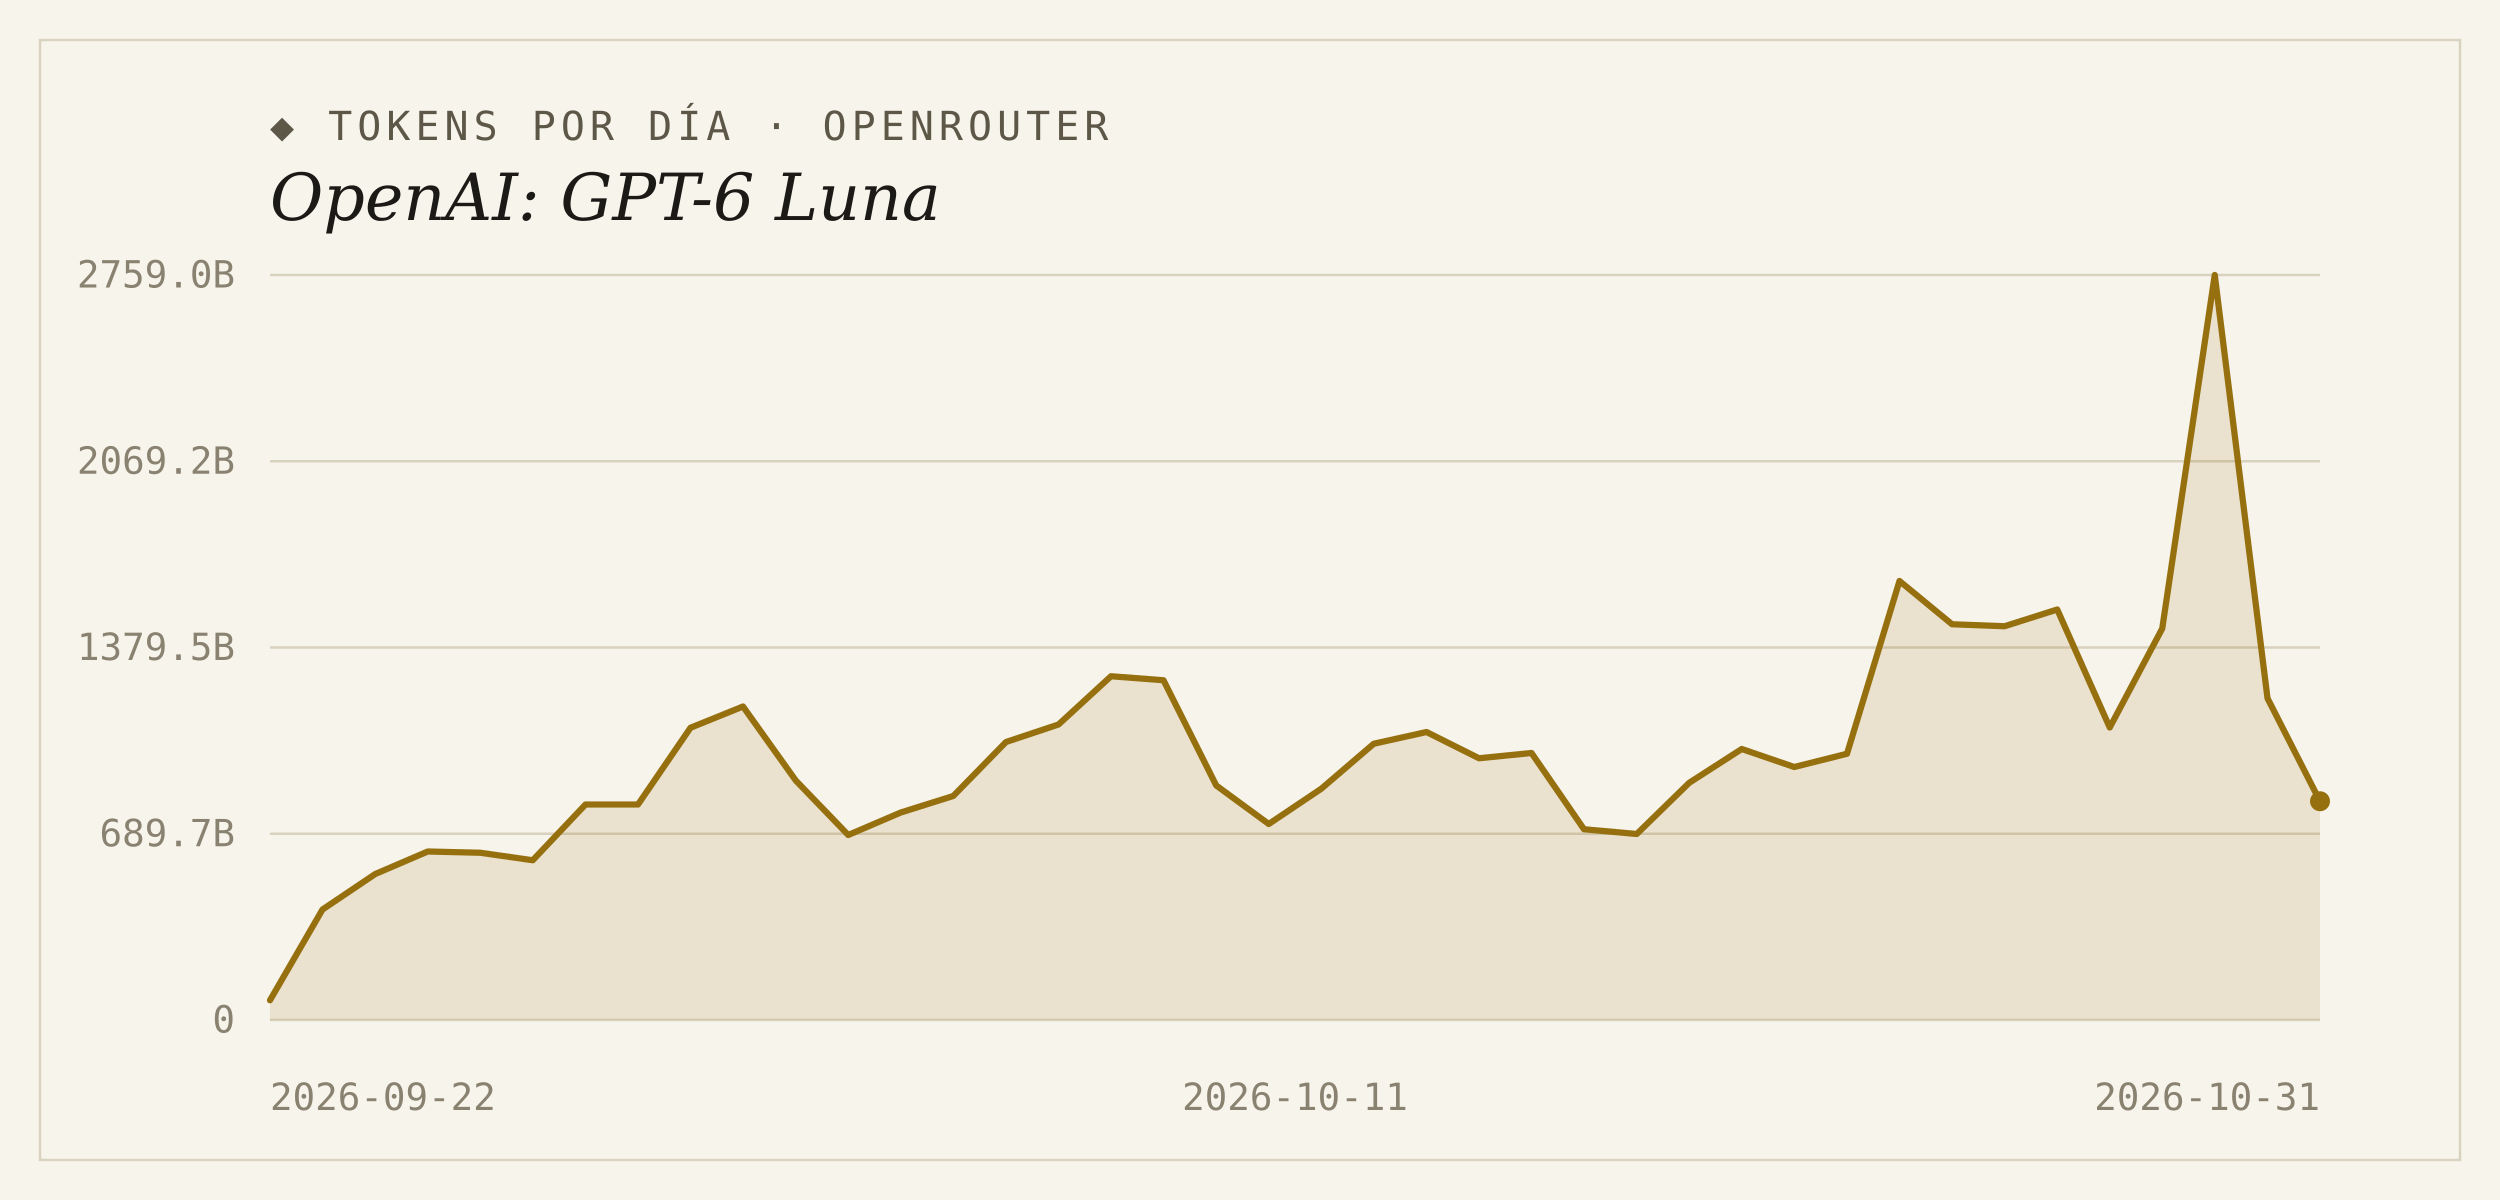
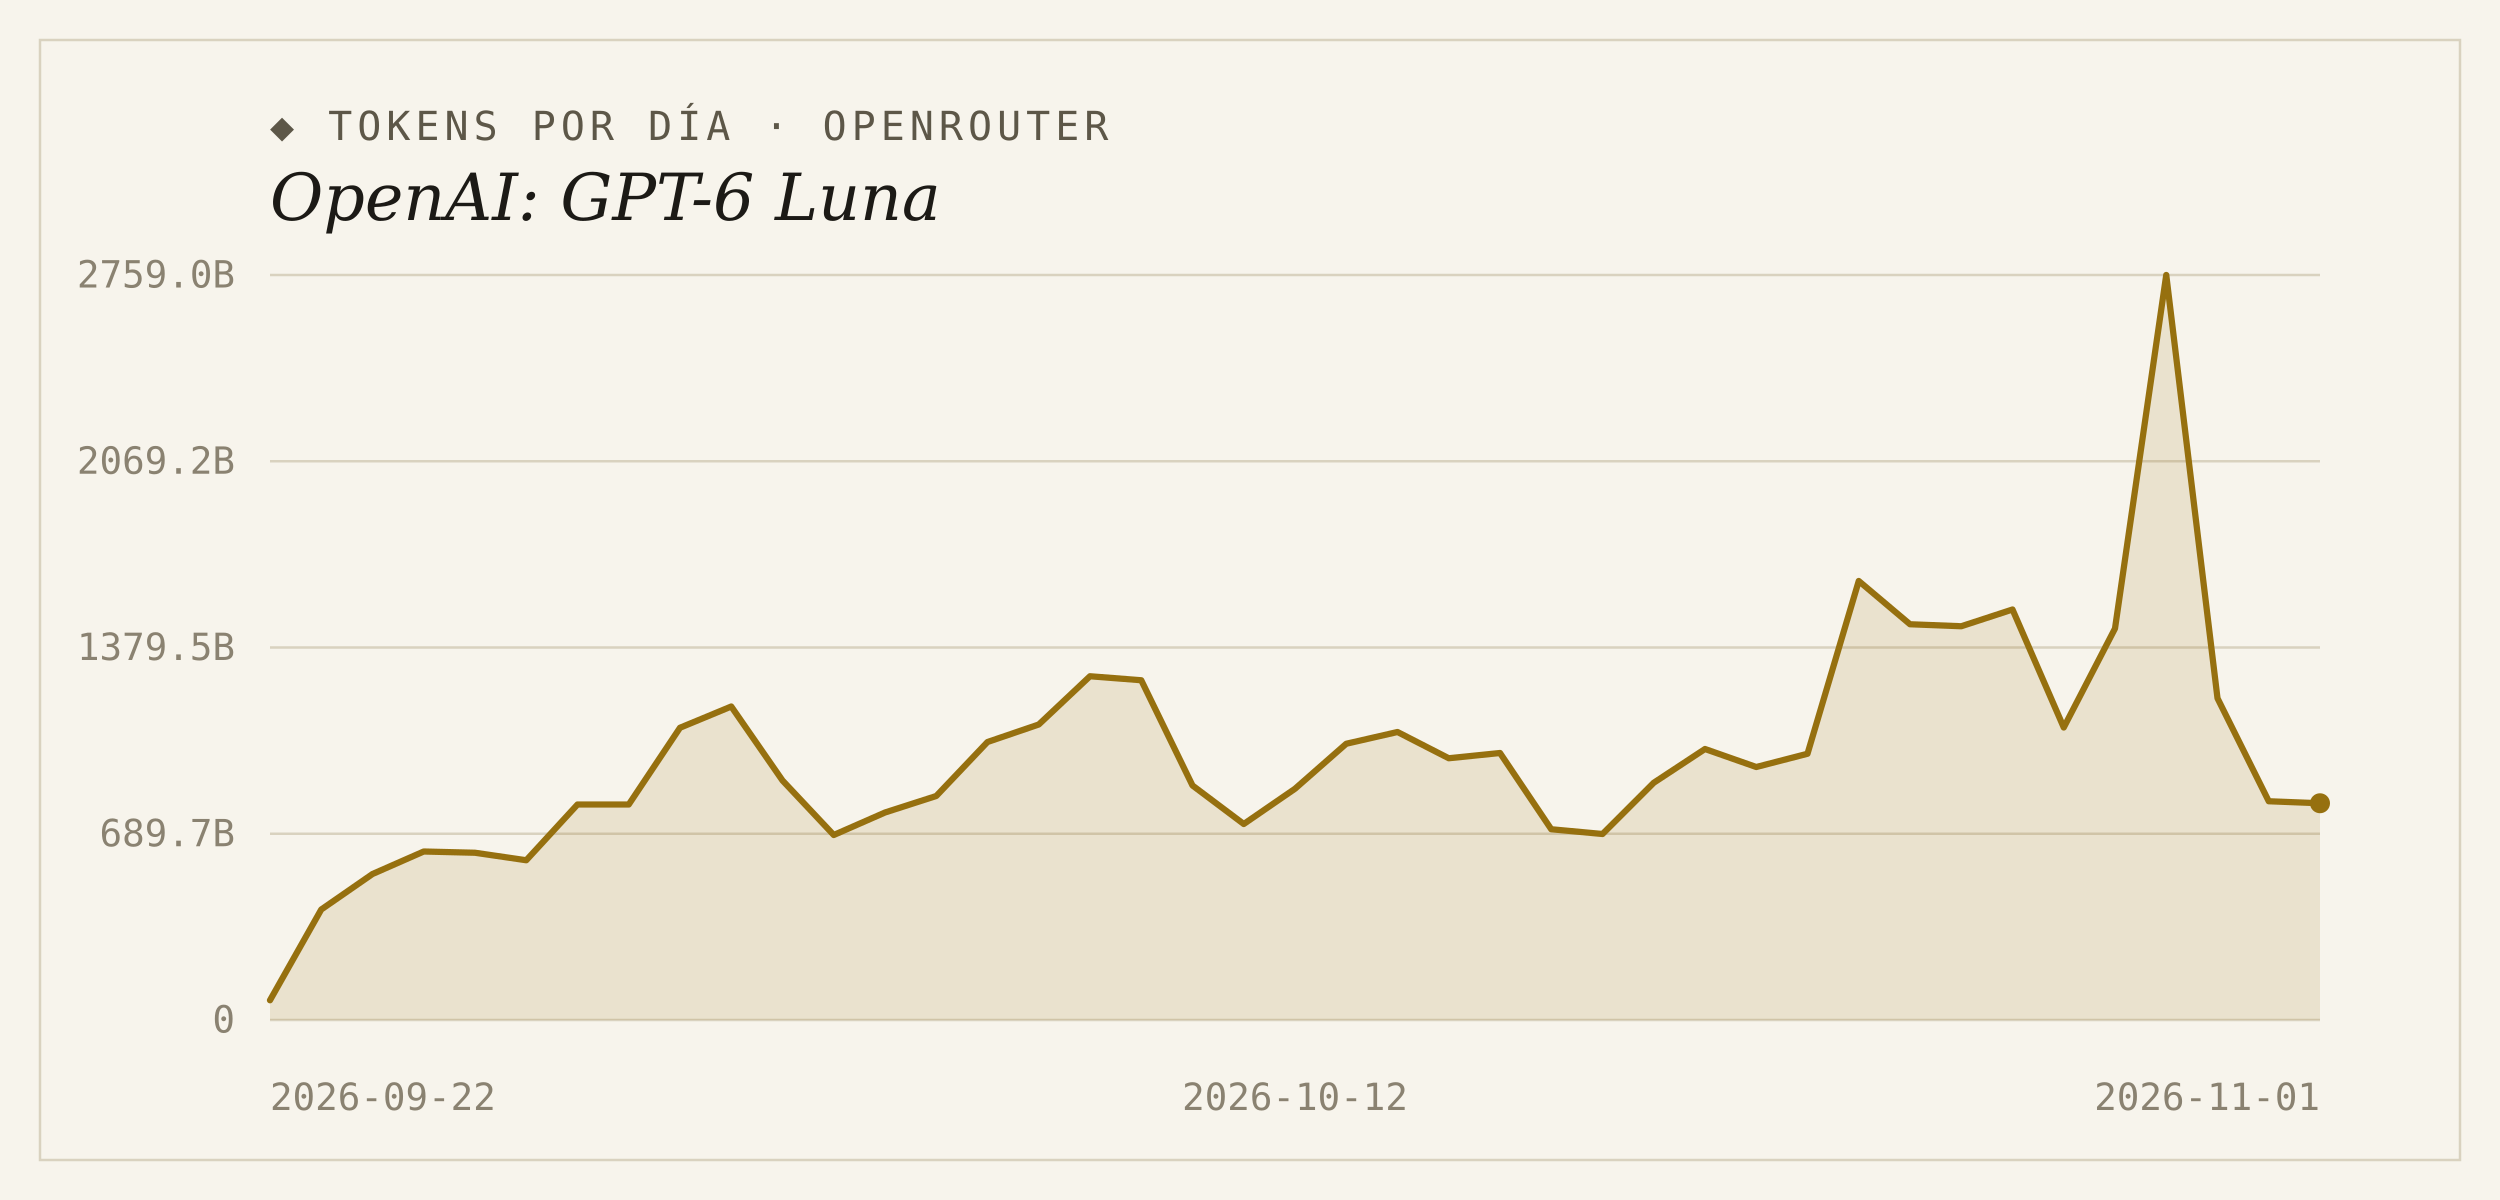
<svg xmlns="http://www.w3.org/2000/svg" width="1000" height="480" viewBox="0 0 1000 480">
  <rect width="1000" height="480" fill="#f7f4ec" />
  <rect x="16" y="16" width="968" height="448" fill="none" stroke="#d9d2bf" stroke-width="1" />
  <text x="108" y="56" font-family="'DejaVu Sans Mono', Consolas, monospace" font-size="16" letter-spacing="2" fill="#5d5748">◆ TOKENS POR DÍA · OPENROUTER</text>
  <text x="108" y="88" font-family="Georgia, 'DejaVu Serif', serif" font-size="26" font-style="italic" fill="#1c1a16">OpenAI: GPT-6 Luna</text>
  <line x1="108" y1="408.0" x2="928" y2="408.0" stroke="#d9d2bf" stroke-width="1" />
  <text x="94" y="413" text-anchor="end" font-family="'DejaVu Sans Mono', Consolas, monospace" font-size="15" fill="#8a8271">0</text>
  <line x1="108" y1="333.5" x2="928" y2="333.5" stroke="#d9d2bf" stroke-width="1" />
  <text x="94" y="338.5" text-anchor="end" font-family="'DejaVu Sans Mono', Consolas, monospace" font-size="15" fill="#8a8271">689.7B</text>
  <line x1="108" y1="259.0" x2="928" y2="259.0" stroke="#d9d2bf" stroke-width="1" />
  <text x="94" y="264" text-anchor="end" font-family="'DejaVu Sans Mono', Consolas, monospace" font-size="15" fill="#8a8271">1379.5B</text>
  <line x1="108" y1="184.5" x2="928" y2="184.5" stroke="#d9d2bf" stroke-width="1" />
  <text x="94" y="189.5" text-anchor="end" font-family="'DejaVu Sans Mono', Consolas, monospace" font-size="15" fill="#8a8271">2069.2B</text>
  <line x1="108" y1="110.0" x2="928" y2="110.0" stroke="#d9d2bf" stroke-width="1" />
  <text x="94" y="115" text-anchor="end" font-family="'DejaVu Sans Mono', Consolas, monospace" font-size="15" fill="#8a8271">2759.0B</text>
-   <path d="M 108,408.0 L 108.0,400.1 L 129.0,363.8 L 150.1,349.6 L 171.1,340.6 L 192.1,341.1 L 213.1,344.1 L 234.2,321.8 L 255.2,321.8 L 276.2,291.1 L 297.2,282.6 L 318.3,312.2 L 339.3,334.0 L 360.3,325.0 L 381.3,318.4 L 402.4,296.8 L 423.4,289.8 L 444.4,270.5 L 465.4,272.1 L 486.5,314.2 L 507.5,329.6 L 528.5,315.5 L 549.5,297.5 L 570.6,292.8 L 591.6,303.3 L 612.6,301.2 L 633.6,331.7 L 654.7,333.6 L 675.7,313.1 L 696.7,299.6 L 717.7,306.8 L 738.8,301.5 L 759.8,232.4 L 780.8,249.7 L 801.8,250.5 L 822.9,243.8 L 843.9,291.0 L 864.9,251.4 L 885.9,110.0 L 907.0,279.3 L 928.0,320.5 L 928.0,408.0 Z" fill="#96700f" fill-opacity="0.14" />
-   <polyline points="108.0,400.1 129.0,363.8 150.1,349.6 171.1,340.6 192.1,341.1 213.1,344.1 234.2,321.8 255.2,321.8 276.2,291.1 297.2,282.6 318.3,312.2 339.3,334.0 360.3,325.0 381.3,318.4 402.4,296.8 423.4,289.8 444.4,270.5 465.4,272.1 486.5,314.2 507.5,329.6 528.5,315.5 549.5,297.5 570.6,292.8 591.6,303.3 612.6,301.2 633.6,331.7 654.7,333.6 675.7,313.1 696.7,299.6 717.7,306.8 738.8,301.5 759.8,232.4 780.8,249.7 801.8,250.5 822.9,243.8 843.9,291.0 864.9,251.4 885.9,110.0 907.0,279.3 928.0,320.5" fill="none" stroke="#96700f" stroke-width="2.5" stroke-linejoin="round" stroke-linecap="round" />
-   <circle cx="928.0" cy="320.5" r="4" fill="#96700f" />
+   <path d="M 108,408.0 L 108.0,400.1 L 128.5,363.8 L 149.0,349.6 L 169.5,340.6 L 190.0,341.1 L 210.5,344.1 L 231.0,321.8 L 251.5,321.8 L 272.0,291.1 L 292.5,282.6 L 313.0,312.2 L 333.5,334.0 L 354.0,325.0 L 374.5,318.4 L 395.0,296.8 L 415.5,289.8 L 436.0,270.5 L 456.5,272.1 L 477.0,314.2 L 497.5,329.6 L 518.0,315.5 L 538.5,297.5 L 559.0,292.8 L 579.5,303.3 L 600.0,301.2 L 620.5,331.7 L 641.0,333.6 L 661.5,313.1 L 682.0,299.6 L 702.5,306.8 L 723.0,301.5 L 743.5,232.4 L 764.0,249.7 L 784.5,250.5 L 805.0,243.8 L 825.5,291.0 L 846.0,251.4 L 866.5,110.0 L 887.0,279.3 L 907.5,320.5 L 928.0,321.3 L 928.0,408.0 Z" fill="#96700f" fill-opacity="0.14" />
+   <polyline points="108.0,400.1 128.5,363.8 149.0,349.6 169.5,340.6 190.0,341.1 210.5,344.1 231.0,321.8 251.5,321.8 272.0,291.1 292.5,282.6 313.0,312.2 333.5,334.0 354.0,325.0 374.5,318.4 395.0,296.8 415.5,289.8 436.0,270.5 456.5,272.1 477.0,314.2 497.5,329.6 518.0,315.5 538.5,297.5 559.0,292.8 579.5,303.3 600.0,301.2 620.5,331.7 641.0,333.6 661.5,313.1 682.0,299.6 702.5,306.8 723.0,301.5 743.5,232.4 764.0,249.7 784.5,250.5 805.0,243.8 825.5,291.0 846.0,251.4 866.5,110.0 887.0,279.3 907.5,320.5 928.0,321.3" fill="none" stroke="#96700f" stroke-width="2.5" stroke-linejoin="round" stroke-linecap="round" />
+   <circle cx="928.0" cy="321.3" r="4" fill="#96700f" />
  <text x="108" y="444" text-anchor="start" font-family="'DejaVu Sans Mono', Consolas, monospace" font-size="15" fill="#8a8271">2026-09-22</text>
-   <text x="518" y="444" text-anchor="middle" font-family="'DejaVu Sans Mono', Consolas, monospace" font-size="15" fill="#8a8271">2026-10-11</text>
-   <text x="928" y="444" text-anchor="end" font-family="'DejaVu Sans Mono', Consolas, monospace" font-size="15" fill="#8a8271">2026-10-31</text>
+   <text x="518" y="444" text-anchor="middle" font-family="'DejaVu Sans Mono', Consolas, monospace" font-size="15" fill="#8a8271">2026-10-12</text>
+   <text x="928" y="444" text-anchor="end" font-family="'DejaVu Sans Mono', Consolas, monospace" font-size="15" fill="#8a8271">2026-11-01</text>
</svg>
